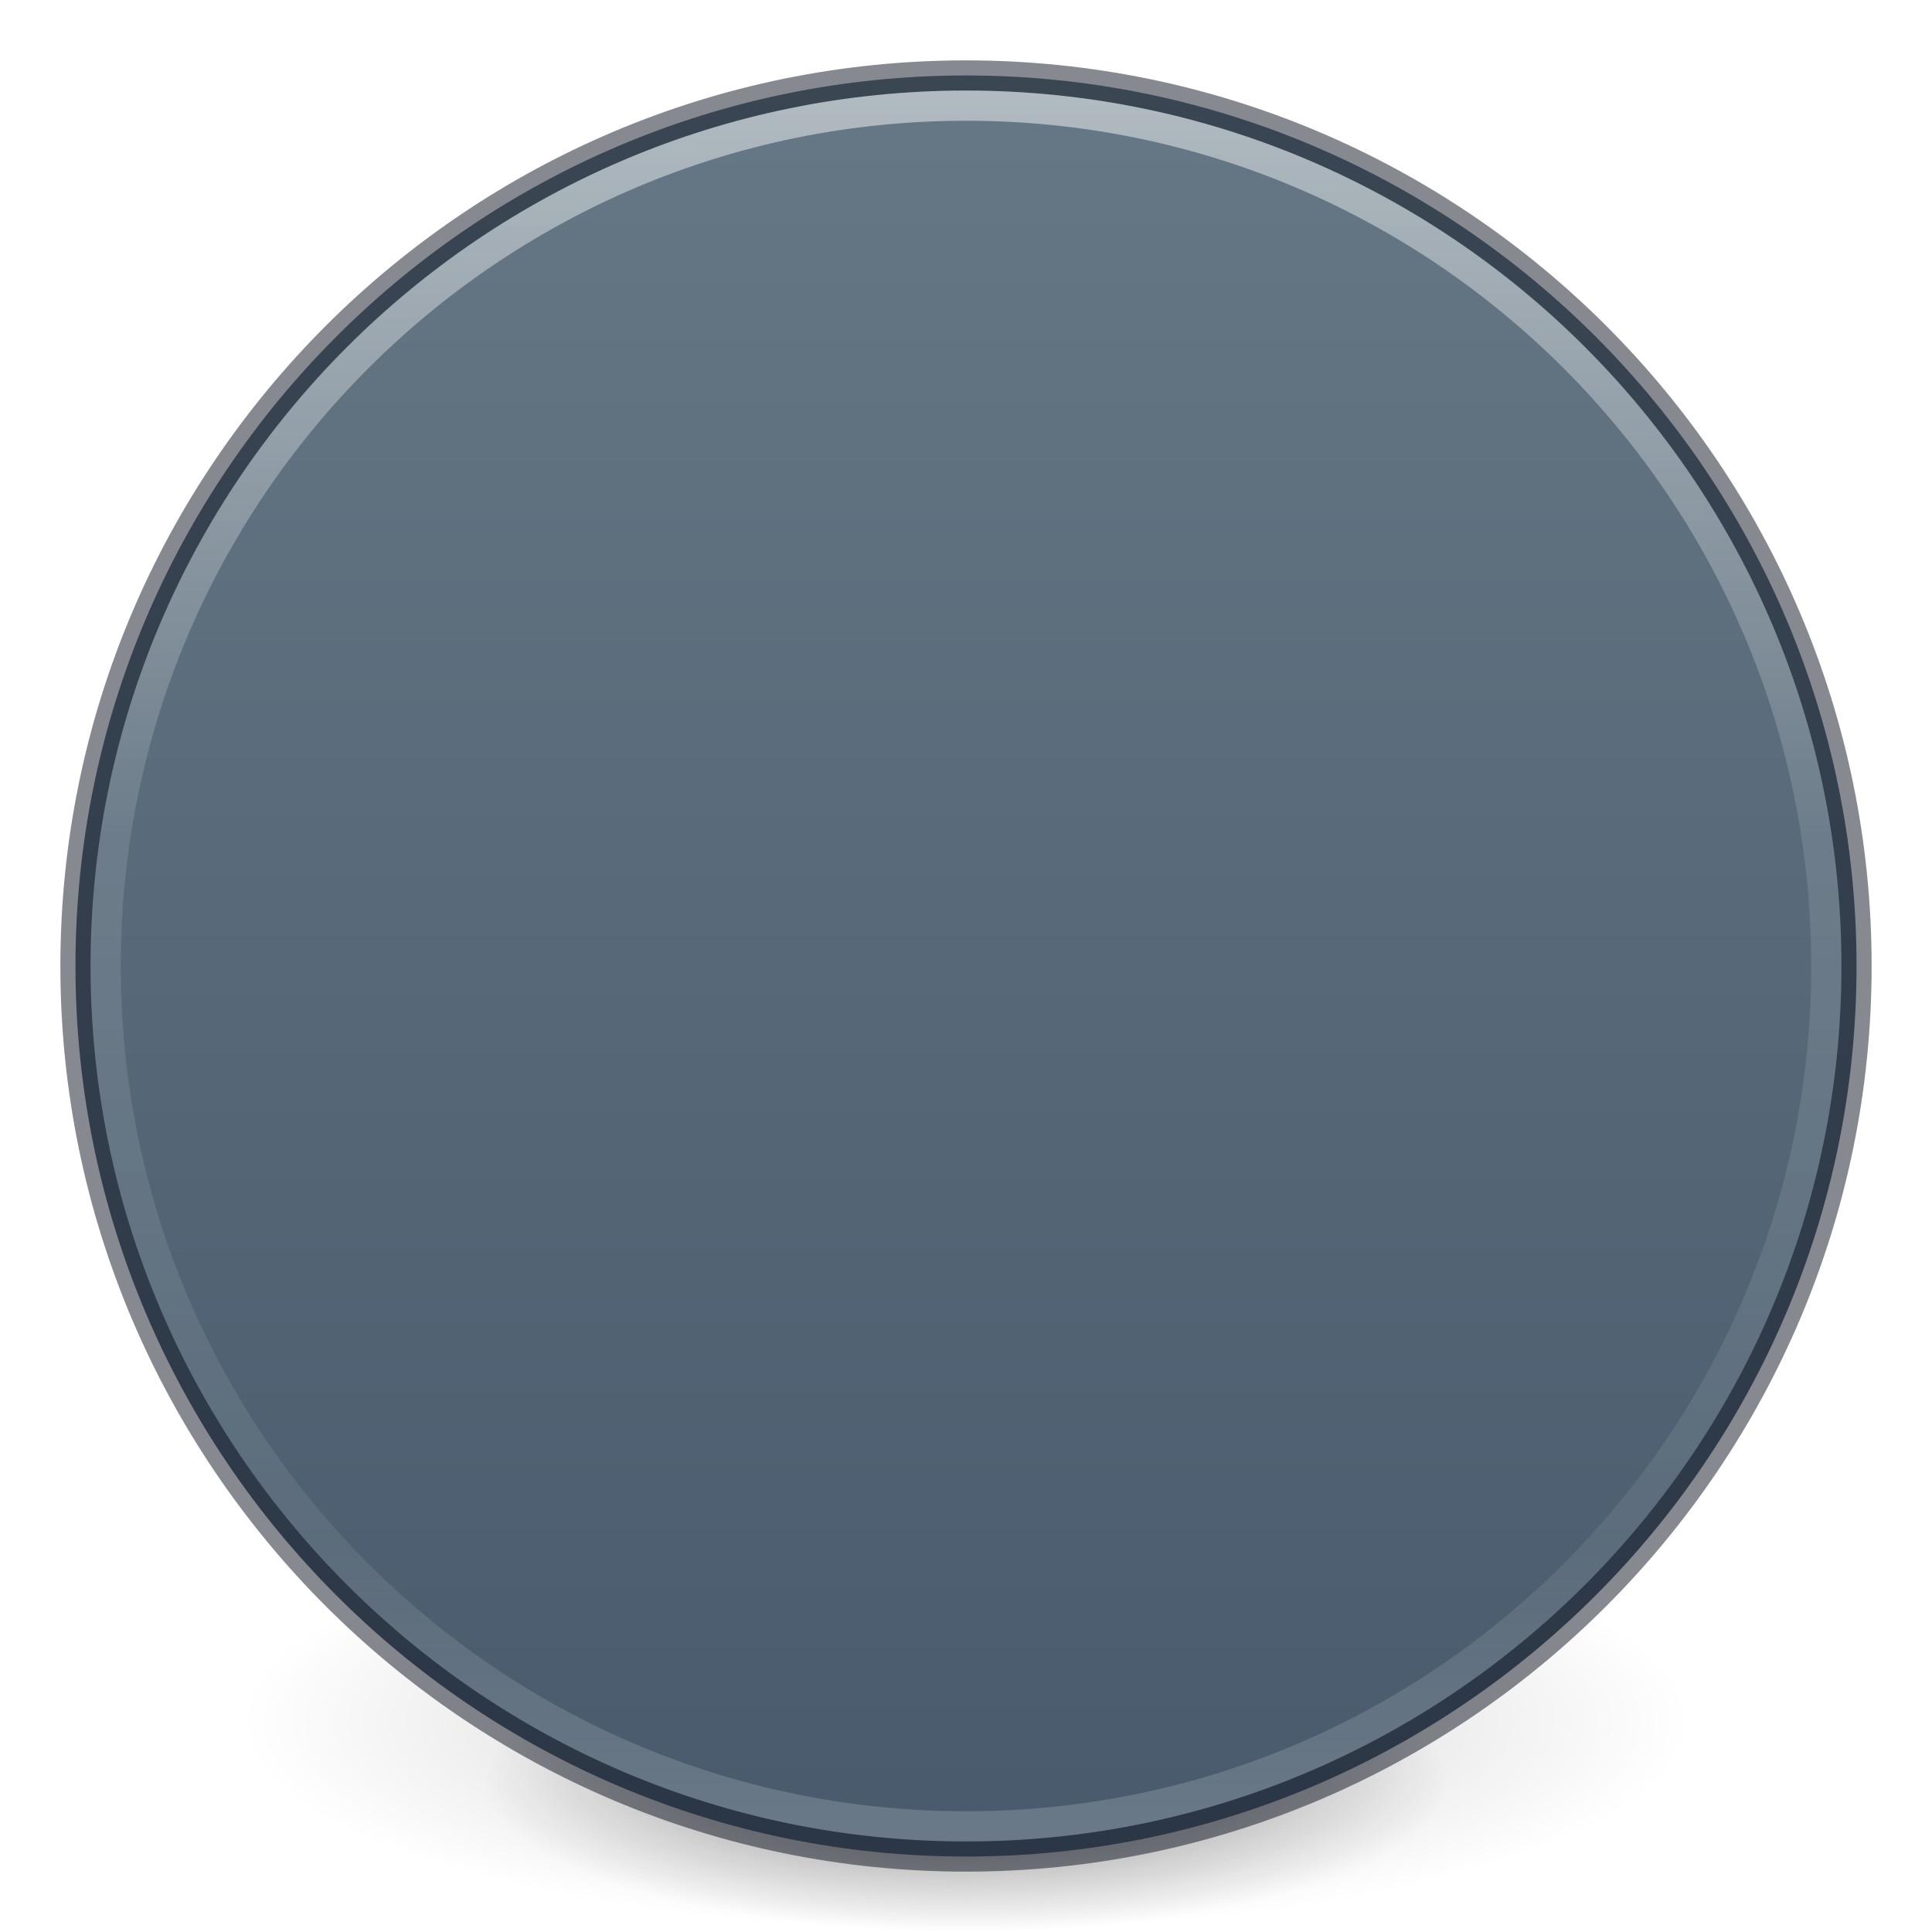
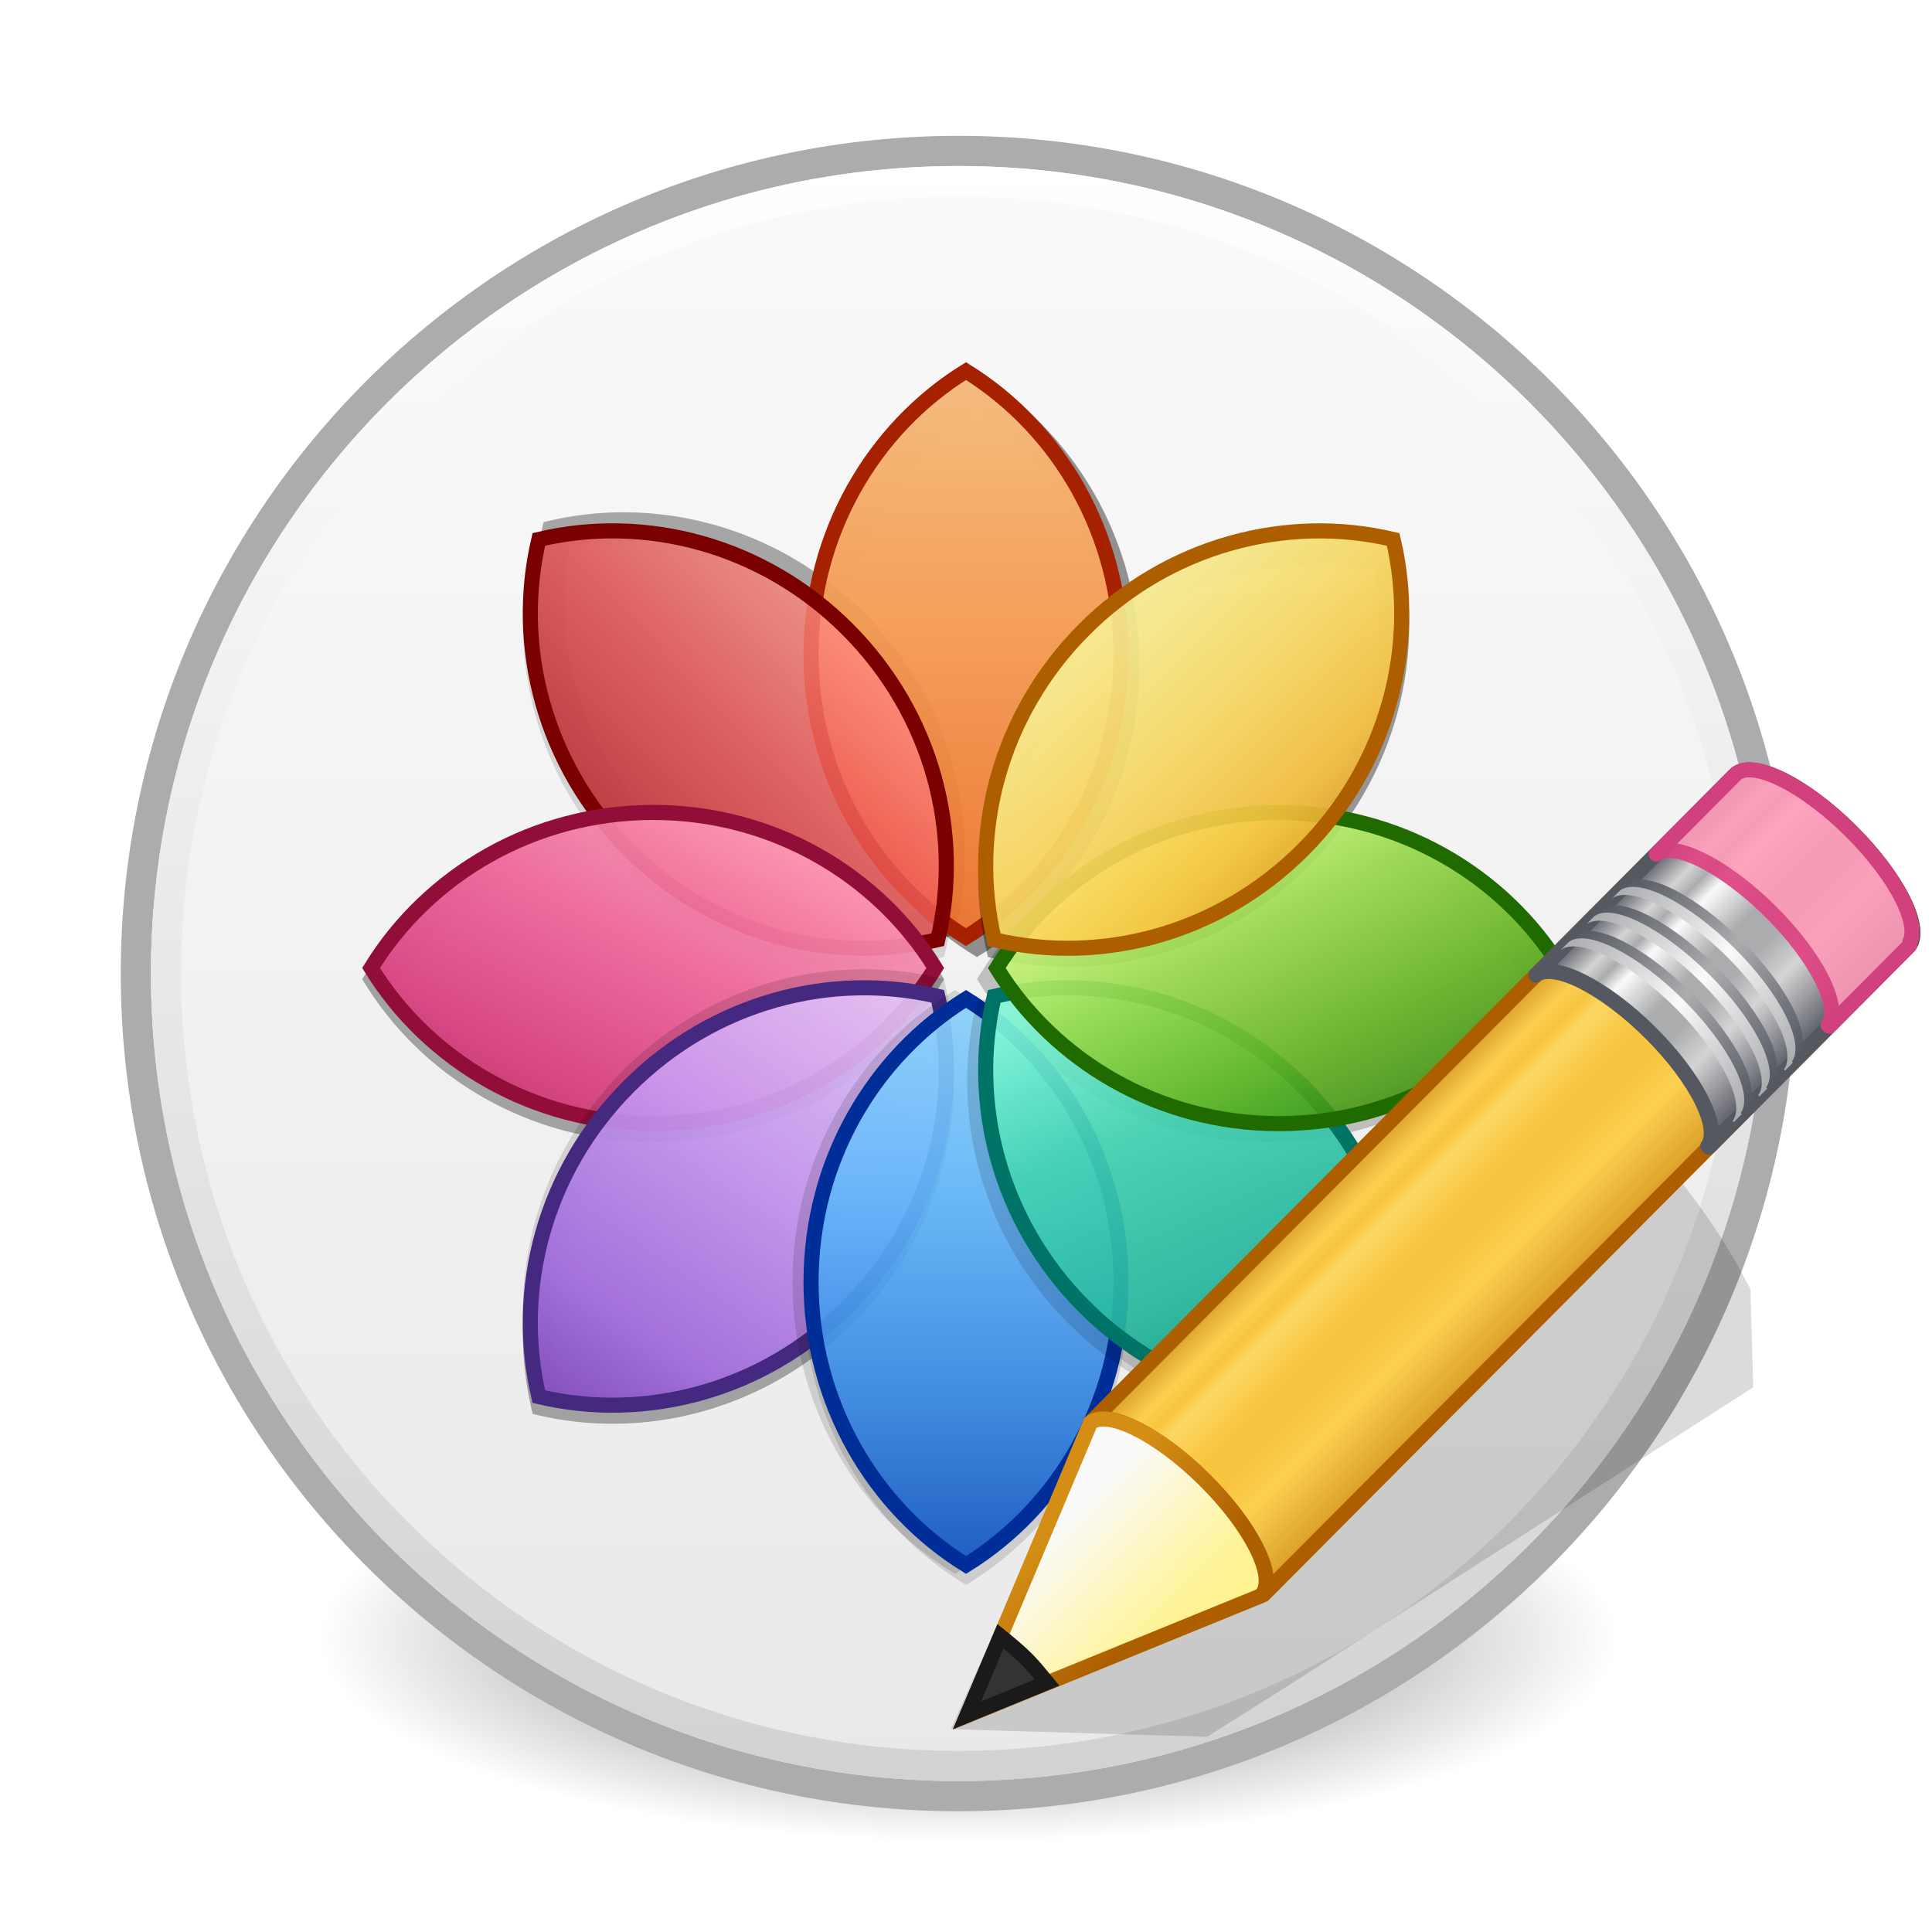
- <svg xmlns="http://www.w3.org/2000/svg" xmlns:xlink="http://www.w3.org/1999/xlink" id="svg4518" height="64" width="64" version="1.1">
-   <defs id="defs4520">
-     <linearGradient id="linearGradient898">
-       <stop id="stop894" offset="0" style="stop-color:#667885;stop-opacity:1" />
-       <stop id="stop896" offset="1" style="stop-color:#485a6c;stop-opacity:1" />
+ <svg xmlns="http://www.w3.org/2000/svg" width="64" height="64" viewBox="0 0 64 64" fill="none">
+   <path d="M53.619 54.262C53.619 55.147 53.062 56.023 51.979 56.84C50.896 57.657 49.308 58.4 47.306 59.026C45.304 59.651 42.927 60.148 40.311 60.486C37.695 60.825 34.891 60.999 32.059 60.999C29.228 60.999 26.424 60.825 23.808 60.486C21.192 60.148 18.815 59.651 16.813 59.026C14.811 58.4 13.223 57.657 12.14 56.84C11.057 56.023 10.499 55.147 10.5 54.262C10.499 53.377 11.057 52.501 12.14 51.684C13.223 50.867 14.811 50.124 16.813 49.498C18.815 48.873 21.192 48.376 23.808 48.038C26.424 47.699 29.228 47.525 32.059 47.525C34.891 47.525 37.695 47.699 40.311 48.038C42.927 48.376 45.304 48.873 47.306 49.498C49.308 50.124 50.896 50.867 51.979 51.684C53.062 52.501 53.619 53.377 53.619 54.262Z" fill="url(#paint0_radial)" />
+   <circle cx="31.75" cy="32.25" r="27.25" fill="url(#paint1_linear)" stroke="#ABACAE" />
+   <circle cx="31.75" cy="32.25" r="26.25" stroke="url(#paint2_linear)" />
+   <path fill-rule="evenodd" clip-rule="evenodd" d="M32.363 12.365C35.581 14.297 37.747 17.905 37.747 22.034C37.747 26.163 35.581 29.772 32.363 31.703C29.146 29.772 26.979 26.163 26.979 22.034C26.979 17.905 29.146 14.297 32.363 12.365Z" fill="black" fill-opacity="0.13" />
+   <path fill-rule="evenodd" clip-rule="evenodd" d="M17.646 18.027C21.283 17.11 25.358 18.125 28.268 21.044C31.178 23.964 32.189 28.053 31.275 31.701C27.639 32.618 23.564 31.604 20.654 28.684C17.744 25.764 16.733 21.675 17.646 18.027Z" fill="black" fill-opacity="0.13" />
+   <path fill-rule="evenodd" clip-rule="evenodd" d="M17.646 46.837C16.732 43.189 17.743 39.1 20.653 36.181C23.563 33.261 27.638 32.246 31.274 33.163C32.188 36.812 31.177 40.9 28.267 43.82C25.357 46.74 21.282 47.754 17.646 46.837Z" fill="black" fill-opacity="0.15" />
+   <path fill-rule="evenodd" clip-rule="evenodd" d="M17.646 46.837C16.732 43.189 17.743 39.1 20.653 36.181C23.563 33.261 27.638 32.246 31.274 33.163C32.188 36.812 31.177 40.9 28.267 43.82C25.357 46.74 21.282 47.754 17.646 46.837Z" fill="black" fill-opacity="0.15" />
+   <path d="M27.914 43.466C25.208 46.181 21.453 47.17 18.061 46.421C17.314 43.017 18.3 39.25 21.006 36.535C23.712 33.819 27.466 32.83 30.859 33.58C31.606 36.984 30.62 40.751 27.914 43.466Z" stroke="black" stroke-opacity="0.07" />
+   <path fill-rule="evenodd" clip-rule="evenodd" d="M32.001 52.5C28.783 50.569 26.617 46.96 26.617 42.831C26.617 38.702 28.783 35.093 32.001 33.162C35.218 35.093 37.385 38.702 37.385 42.831C37.385 46.96 35.218 50.569 32.001 52.5Z" fill="black" fill-opacity="0.13" />
+   <path fill-rule="evenodd" clip-rule="evenodd" d="M46.356 46.838C42.72 47.755 38.645 46.741 35.735 43.821C32.825 40.901 31.814 36.812 32.728 33.164C36.364 32.247 40.439 33.261 43.349 36.181C46.259 39.101 47.27 43.19 46.356 46.838Z" fill="black" fill-opacity="0.13" />
+   <path fill-rule="evenodd" clip-rule="evenodd" d="M12 32.436C13.925 29.208 17.521 27.034 21.637 27.034C25.752 27.034 29.348 29.208 31.273 32.436C29.348 35.664 25.752 37.838 21.637 37.838C17.521 37.838 13.925 35.664 12 32.436Z" fill="black" fill-opacity="0.15" />
+   <path fill-rule="evenodd" clip-rule="evenodd" d="M12 32.436C13.925 29.208 17.521 27.034 21.637 27.034C25.752 27.034 29.348 29.208 31.273 32.436C29.348 35.664 25.752 37.838 21.637 37.838C17.521 37.838 13.925 35.664 12 32.436Z" fill="black" fill-opacity="0.15" />
+   <path d="M21.637 37.338C17.81 37.338 14.458 35.374 12.587 32.436C14.458 29.498 17.81 27.534 21.637 27.534C25.463 27.534 28.815 29.498 30.686 32.436C28.815 35.374 25.463 37.338 21.637 37.338Z" stroke="black" stroke-opacity="0.07" />
+   <path fill-rule="evenodd" clip-rule="evenodd" d="M51.639 32.435C49.714 35.663 46.118 37.837 42.002 37.837C37.887 37.837 34.291 35.663 32.366 32.435C34.291 29.206 37.887 27.033 42.002 27.033C46.118 27.033 49.714 29.206 51.639 32.435Z" fill="black" fill-opacity="0.15" />
+   <path d="M42.002 27.533C45.829 27.533 49.181 29.497 51.052 32.435C49.181 35.373 45.829 37.337 42.002 37.337C38.176 37.337 34.824 35.373 32.953 32.435C34.824 29.497 38.176 27.533 42.002 27.533Z" stroke="black" stroke-opacity="0.07" />
+   <path fill-rule="evenodd" clip-rule="evenodd" d="M46.357 18.028C47.271 21.676 46.26 25.765 43.35 28.685C40.44 31.604 36.365 32.619 32.729 31.702C31.815 28.053 32.826 23.965 35.736 21.045C38.646 18.125 42.721 17.111 46.357 18.028Z" fill="black" fill-opacity="0.13" />
+   <path fill-rule="evenodd" clip-rule="evenodd" d="M18.008 17.297C21.644 16.38 25.719 17.394 28.629 20.314C31.539 23.234 32.55 27.322 31.636 30.971C28 31.888 23.925 30.873 21.015 27.954C18.105 25.034 17.094 20.945 18.008 17.297Z" fill="black" fill-opacity="0.15" />
+   <path fill-rule="evenodd" clip-rule="evenodd" d="M18.008 17.297C21.644 16.38 25.719 17.394 28.629 20.314C31.539 23.234 32.55 27.322 31.636 30.971C28 31.888 23.925 30.873 21.015 27.954C18.105 25.034 17.094 20.945 18.008 17.297Z" fill="black" fill-opacity="0.15" />
+   <path d="M21.367 27.6C18.661 24.884 17.675 21.117 18.422 17.713C21.815 16.964 25.57 17.953 28.276 20.668C30.982 23.383 31.968 27.151 31.221 30.555C27.828 31.304 24.074 30.315 21.367 27.6Z" stroke="black" stroke-opacity="0.07" />
+   <path fill-rule="evenodd" clip-rule="evenodd" d="M32.363 12.365C35.581 14.297 37.747 17.905 37.747 22.034C37.747 26.163 35.581 29.772 32.363 31.703C29.146 29.772 26.979 26.163 26.979 22.034C26.979 17.905 29.146 14.297 32.363 12.365Z" fill="black" fill-opacity="0.15" />
+   <path fill-rule="evenodd" clip-rule="evenodd" d="M32.363 12.365C35.581 14.297 37.747 17.905 37.747 22.034C37.747 26.163 35.581 29.772 32.363 31.703C29.146 29.772 26.979 26.163 26.979 22.034C26.979 17.905 29.146 14.297 32.363 12.365Z" fill="black" fill-opacity="0.15" />
+   <path d="M27.479 22.034C27.479 18.194 29.437 14.831 32.363 12.954C35.289 14.831 37.247 18.194 37.247 22.034C37.247 25.875 35.289 29.238 32.363 31.115C29.437 29.238 27.479 25.875 27.479 22.034Z" stroke="black" stroke-opacity="0.07" />
+   <path d="M26.866 21.669C26.866 17.684 28.927 14.198 31.999 12.293C35.071 14.198 37.133 17.684 37.133 21.669C37.133 25.654 35.071 29.14 31.999 31.045C28.927 29.14 26.866 25.654 26.866 21.669Z" fill="url(#paint3_linear)" fill-opacity="0.9" stroke="#A62100" stroke-width="0.5" />
+   <path d="M20.827 28.142C18.019 25.324 17.02 21.396 17.85 17.869C21.365 17.036 25.28 18.038 28.088 20.856C30.897 23.674 31.895 27.602 31.065 31.129C27.55 31.962 23.636 30.96 20.827 28.142Z" fill="url(#paint4_linear)" fill-opacity="0.8" stroke="#7A0000" stroke-width="0.5" />
+   <path d="M21.637 37.217C17.665 37.217 14.191 35.148 12.292 32.065C14.191 28.982 17.665 26.913 21.637 26.913C25.608 26.913 29.082 28.982 30.981 32.065C29.082 35.148 25.608 37.217 21.637 37.217Z" fill="url(#paint5_linear)" fill-opacity="0.9" stroke="#910E38" stroke-width="0.5" />
+   <path fill-rule="evenodd" clip-rule="evenodd" d="M17.643 46.107C16.729 42.459 17.74 38.37 20.65 35.45C23.56 32.53 27.635 31.516 31.271 32.433C32.185 36.081 31.174 40.17 28.264 43.09C25.354 46.01 21.279 47.024 17.643 46.107Z" fill="black" fill-opacity="0.13" />
+   <path d="M28.087 43.278C25.279 46.096 21.364 47.098 17.849 46.265C17.019 42.738 18.018 38.81 20.826 35.992C23.635 33.175 27.55 32.173 31.065 33.005C31.895 36.532 30.896 40.46 28.087 43.278Z" fill="url(#paint6_linear)" fill-opacity="0.9" stroke="#452981" stroke-width="0.5" />
+   <path fill-rule="evenodd" clip-rule="evenodd" d="M31.637 52.135C28.419 50.203 26.253 46.595 26.253 42.466C26.253 38.337 28.419 34.728 31.637 32.797C34.854 34.728 37.021 38.337 37.021 42.466C37.021 46.595 34.854 50.203 31.637 52.135Z" fill="black" fill-opacity="0.13" />
+   <path d="M37.135 42.466C37.135 46.451 35.072 49.937 32.001 51.842C28.929 49.937 26.867 46.451 26.867 42.466C26.867 38.48 28.929 34.995 32.001 33.09C35.072 34.995 37.135 38.48 37.135 42.466Z" fill="url(#paint7_linear)" fill-opacity="0.9" stroke="#002E99" stroke-width="0.5" />
+   <path fill-rule="evenodd" clip-rule="evenodd" d="M45.992 46.838C42.356 47.755 38.281 46.741 35.371 43.821C32.461 40.901 31.45 36.812 32.364 33.164C36.001 32.247 40.075 33.261 42.985 36.181C45.895 39.101 46.906 43.19 45.992 46.838Z" fill="black" fill-opacity="0.13" />
+   <path fill-rule="evenodd" clip-rule="evenodd" d="M46.357 18.028C47.271 21.676 46.26 25.765 43.35 28.685C40.44 31.604 36.365 32.619 32.729 31.702C31.815 28.053 32.826 23.965 35.736 21.045C38.646 18.125 42.721 17.111 46.357 18.028Z" fill="black" fill-opacity="0.13" />
+   <path d="M43.173 35.993C45.981 38.811 46.98 42.739 46.15 46.266C42.635 47.099 38.72 46.096 35.912 43.279C33.103 40.461 32.105 36.533 32.935 33.006C36.45 32.173 40.364 33.175 43.173 35.993Z" fill="url(#paint8_linear)" fill-opacity="0.9" stroke="#007367" stroke-width="0.5" />
+   <path fill-rule="evenodd" clip-rule="evenodd" d="M46.357 18.028C47.271 21.676 46.26 25.765 43.35 28.685C40.44 31.604 36.365 32.619 32.729 31.702C31.815 28.053 32.826 23.965 35.736 21.045C38.646 18.125 42.721 17.111 46.357 18.028Z" fill="black" fill-opacity="0.13" />
+   <path d="M36.089 21.399C38.795 18.684 42.55 17.695 45.942 18.444C46.689 21.848 45.703 25.615 42.997 28.331C40.291 31.046 36.536 32.035 33.144 31.285C32.397 27.881 33.383 24.114 36.089 21.399Z" stroke="black" stroke-opacity="0.07" />
+   <path d="M42.363 26.918C46.335 26.918 49.809 28.987 51.708 32.07C49.809 35.153 46.335 37.222 42.363 37.222C38.392 37.222 34.918 35.153 33.019 32.07C34.918 28.987 38.392 26.918 42.363 26.918Z" fill="url(#paint9_linear)" fill-opacity="0.9" stroke="#206B00" stroke-width="0.5" />
+   <path d="M35.913 20.857C38.721 18.039 42.636 17.037 46.151 17.87C46.981 21.397 45.982 25.325 43.174 28.142C40.365 30.96 36.45 31.962 32.935 31.13C32.105 27.603 33.104 23.675 35.913 20.857Z" fill="url(#paint10_linear)" fill-opacity="0.9" stroke="#AD5F00" stroke-width="0.5" />
+   <path opacity="0.15" fill-rule="evenodd" clip-rule="evenodd" d="M53.859 37.58C53.771 37.581 53.7 37.62 53.641 37.658L37.922 47.674L35.016 49.517L34.938 49.549L31.5 57.283L40 57.533L40.062 57.486L42.984 55.642L58.078 45.955L57.984 42.705C57.717 42.181 57.4 41.612 57.031 41.033C55.98 39.384 54.865 38.082 54.172 37.674C54.056 37.606 53.948 37.579 53.859 37.58V37.58Z" fill="#0C0C0C" />
+   <path d="M36.125 47.124C36.719 46.678 38.388 47.514 39.92 49.04C41.45 50.562 42.256 52.19 41.82 52.79C41.818 52.793 41.857 52.824 41.855 52.826L63.202 31.375C63.743 30.831 62.901 29.11 61.32 27.536C59.738 25.962 58.013 25.128 57.471 25.673L36.125 47.124Z" fill="url(#paint11_linear)" />
+   <path opacity="0.6" d="M36.125 47.124C36.719 46.678 38.388 47.514 39.92 49.04C41.45 50.562 42.256 52.19 41.82 52.79C41.818 52.792 41.857 52.824 41.855 52.826L56.556 38.053L56.609 38C56.611 37.998 56.572 37.967 56.573 37.965C57.009 37.364 56.203 35.736 54.674 34.214C53.141 32.689 51.473 31.852 50.878 32.298L50.825 32.351L36.125 47.124H36.125L36.125 47.124Z" fill="#F9C440" />
+   <path d="M36.125 47.124C36.719 46.678 38.388 47.514 39.92 49.04C41.45 50.562 42.256 52.19 41.82 52.79C41.818 52.793 41.857 52.824 41.855 52.826L63.202 31.375C63.743 30.831 62.901 29.11 61.32 27.536C59.738 25.962 58.013 25.128 57.471 25.673L36.125 47.124V47.124Z" stroke="#AD5F00" stroke-width="0.5" stroke-linejoin="round" />
+   <path d="M57.892 25.508C57.715 25.517 57.572 25.571 57.471 25.673L50.879 32.298C51.474 31.853 53.141 32.689 54.674 34.214C56.203 35.735 57.009 37.364 56.573 37.965C56.572 37.967 56.611 37.998 56.609 38L63.201 31.375C63.743 30.83 62.901 29.11 61.319 27.536C60.034 26.257 58.655 25.467 57.892 25.508Z" fill="url(#paint12_linear)" stroke="#555761" stroke-width="0.5" stroke-linejoin="round" />
+   <path opacity="0.9" d="M54.866 28.291C55.46 27.845 57.129 28.682 58.661 30.207C60.191 31.729 60.997 33.357 60.561 33.958C60.559 33.96 60.598 33.991 60.596 33.993L63.202 31.375L63.255 31.322C63.256 31.32 63.217 31.288 63.219 31.286C63.655 30.686 62.849 29.058 61.32 27.536C59.787 26.01 58.119 25.174 57.524 25.62L57.471 25.673L54.866 28.291H54.866Z" fill="#FE9AB8" stroke="#DE3E80" stroke-width="0.5" stroke-linejoin="round" />
+   <path d="M51.946 31.225C52.54 30.779 54.209 31.616 55.742 33.142C57.271 34.663 58.077 36.291 57.641 36.892C57.639 36.894 57.678 36.925 57.676 36.928L57.942 36.66C57.944 36.658 57.905 36.627 57.907 36.625C58.343 36.024 57.537 34.396 56.007 32.874C54.474 31.349 52.806 30.512 52.212 30.958L51.946 31.225V31.225V31.225Z" fill="url(#paint13_linear)" />
+   <path d="M51.702 31.47C52.297 31.024 53.965 31.861 55.498 33.386C57.027 34.908 57.833 36.536 57.397 37.137C57.395 37.139 57.434 37.17 57.433 37.172L57.699 36.905C57.7 36.903 57.661 36.872 57.663 36.87C58.099 36.269 57.293 34.641 55.764 33.119C54.231 31.594 52.562 30.757 51.968 31.203L51.702 31.47V31.47H51.702Z" fill="url(#paint14_linear)" />
+   <path d="M52.792 30.375C53.387 29.928 55.055 30.765 56.588 32.291C58.117 33.812 58.923 35.441 58.487 36.041C58.486 36.043 58.525 36.075 58.523 36.077L58.789 35.81C58.79 35.807 58.751 35.776 58.753 35.774C59.189 35.174 58.383 33.545 56.854 32.024C55.321 30.498 53.653 29.661 53.058 30.108L52.792 30.375H52.792Z" fill="url(#paint15_linear)" />
+   <path d="M52.549 30.619C53.143 30.173 54.811 31.01 56.344 32.535C57.874 34.057 58.679 35.686 58.243 36.286C58.242 36.288 58.281 36.319 58.279 36.322L58.545 36.054C58.547 36.052 58.508 36.021 58.509 36.019C58.945 35.418 58.139 33.79 56.61 32.268C55.077 30.743 53.409 29.906 52.814 30.352L52.549 30.619L52.549 30.619Z" fill="url(#paint16_linear)" />
+   <path d="M53.643 29.52C54.237 29.074 55.906 29.911 57.438 31.436C58.968 32.958 59.774 34.586 59.338 35.186C59.336 35.189 59.375 35.22 59.373 35.222L59.639 34.955C59.641 34.953 59.602 34.922 59.603 34.919C60.039 34.319 59.234 32.691 57.704 31.169C56.171 29.643 54.503 28.806 53.909 29.253L53.643 29.52Z" fill="url(#paint17_linear)" />
+   <path d="M53.399 29.765C53.994 29.319 55.662 30.155 57.195 31.681C58.724 33.203 59.53 34.831 59.094 35.431C59.093 35.433 59.132 35.465 59.13 35.467L59.396 35.2C59.397 35.197 59.358 35.166 59.36 35.164C59.796 34.564 58.99 32.935 57.461 31.414C55.928 29.888 54.26 29.051 53.665 29.497L53.399 29.765H53.399Z" fill="url(#paint18_linear)" />
+   <path fill-rule="evenodd" clip-rule="evenodd" d="M32.034 56.833L41.745 52.872L41.828 52.789C42.264 52.189 41.448 50.56 39.919 49.038C38.386 47.513 36.719 46.681 36.125 47.127L32.034 56.833H32.034Z" fill="url(#paint19_linear)" stroke="url(#paint20_linear)" stroke-width="0.5" />
+   <path fill-rule="evenodd" clip-rule="evenodd" d="M33.142 54.204L32.033 56.822L34.682 55.736C34.47 55.482 34.274 55.224 34.019 54.97C33.726 54.678 33.437 54.441 33.142 54.204Z" fill="#333333" stroke="#1A1A1A" stroke-width="0.5" />
+   <defs>
+     <radialGradient id="paint0_radial" cx="0" cy="0" r="1" gradientUnits="userSpaceOnUse" gradientTransform="translate(32.0593 54.2621) scale(21.5593 6.73566)">
+       <stop stop-color="#3D3D3D" />
+       <stop offset="0.5" stop-color="#686868" stop-opacity="0.498" />
+       <stop offset="1" stop-color="#686868" stop-opacity="0" />
+     </radialGradient>
+     <linearGradient id="paint1_linear" x1="32" y1="59" x2="32" y2="5.5" gradientUnits="userSpaceOnUse">
+       <stop stop-color="#E9E9E9" />
+       <stop offset="1" stop-color="#FAFAFA" />
    </linearGradient>
-     <linearGradient id="linearGradient4335">
-       <stop id="stop4337" offset="0" style="stop-color:#ffffff;stop-opacity:1;" />
-       <stop id="stop4339" offset="1" style="stop-color:#ffffff;stop-opacity:0;" />
+     <linearGradient id="paint2_linear" x1="32" y1="59" x2="32" y2="5.5" gradientUnits="userSpaceOnUse">
+       <stop stop-color="#D2D2D2" />
+       <stop offset="1" stop-color="white" />
    </linearGradient>
-     <linearGradient gradientTransform="matrix(2.363279,0,0,2.363279,-138.5723,-33.85726)" gradientUnits="userSpaceOnUse" xlink:href="#linearGradient4806-2-9" id="linearGradient3549" y2="40.496" x2="71.204" y1="15.369" x1="71.204" />
-     <linearGradient id="linearGradient4806-2-9">
-       <stop offset="0" style="stop-color:#ffffff;stop-opacity:1" id="stop4808-4-5" />
-       <stop offset="0.424" style="stop-color:#ffffff;stop-opacity:0.235" id="stop4810-0-5" />
-       <stop offset="0.821" style="stop-color:#ffffff;stop-opacity:0.157" id="stop4812-8-4" />
-       <stop offset="1" style="stop-color:#ffffff;stop-opacity:0.392" id="stop4814-0-5" />
+     <linearGradient id="paint3_linear" x1="32" y1="12" x2="32" y2="38.75" gradientUnits="userSpaceOnUse">
+       <stop stop-color="#FFC27D" />
+       <stop offset="0.307" stop-color="#FFA154" />
+       <stop offset="0.708" stop-color="#F37329" />
+       <stop offset="1" stop-color="#F37329" />
    </linearGradient>
-     <radialGradient gradientTransform="matrix(0.3823536,7.5560295e-8,-1.8372241e-8,0.1115265,-5.925426,36.33291)" gradientUnits="userSpaceOnUse" xlink:href="#linearGradient3820-7-2-7" id="radialGradient3300" fy="185.297" fx="99.189" r="62.769" cy="185.297" cx="99.189" />
-     <linearGradient id="linearGradient3820-7-2-7">
-       <stop offset="0" style="stop-color:#000000;stop-opacity:1" id="stop3822-2-6-8" />
-       <stop offset="1" style="stop-color:#000000;stop-opacity:0" id="stop3824-1-2-6" />
+     <linearGradient id="paint4_linear" x1="28.75" y1="21.5" x2="17.785" y2="32.037" gradientUnits="userSpaceOnUse">
+       <stop stop-color="#FF8C82" />
+       <stop offset="0.339" stop-color="#ED5353" />
+       <stop offset="0.698" stop-color="#C6262E" />
+       <stop offset="1" stop-color="#A10705" />
    </linearGradient>
-     <radialGradient gradientTransform="matrix(0.2549024,5.3967361e-8,-1.2248161e-8,0.07965545,6.716383,44.23883)" gradientUnits="userSpaceOnUse" xlink:href="#linearGradient3820-7-2-7" id="radialGradient4192" fy="185.297" fx="99.189" r="62.769" cy="185.297" cx="99.189" />
-     <linearGradient gradientTransform="matrix(0,1.329301,1.329466,0,1.50687,-2.333507)" gradientUnits="userSpaceOnUse" xlink:href="#linearGradient4804" id="linearGradient4362" y2="23" x2="47.5" y1="23" x1="3.5" />
-     <linearGradient id="linearGradient4804">
-       <stop offset="0" style="stop-color:#ffffff;stop-opacity:0" id="stop4806" />
-       <stop id="stop4808" style="stop-color:#ffffff;stop-opacity:0.851;" offset="0.292" />
-       <stop offset="0.457" style="stop-color:#ffffff;stop-opacity:0.127" id="stop4812" />
-       <stop id="stop4818" style="stop-color:#ffffff;stop-opacity:0.273" offset="0.725" />
-       <stop id="stop4816" style="stop-color:#ffffff;stop-opacity:1" offset="0.84" />
-       <stop offset="1" style="stop-color:#ffffff;stop-opacity:0" id="stop4810" />
+     <linearGradient id="paint5_linear" x1="25" y1="27.75" x2="18.75" y2="40.25" gradientUnits="userSpaceOnUse">
+       <stop stop-color="#FE9AB8" />
+       <stop offset="0.328" stop-color="#F4679D" />
+       <stop offset="0.693" stop-color="#DE3E80" />
+       <stop offset="1" stop-color="#BC245D" />
    </linearGradient>
-     <linearGradient gradientTransform="matrix(0.9400746,0.9399578,-0.9400746,0.9399578,29.73441,-14.02428)" gradientUnits="userSpaceOnUse" xlink:href="#linearGradient4820" id="linearGradient4355" y2="27.243" x2="4.287" y1="27.262" x1="47.1" />
-     <linearGradient id="linearGradient4820">
-       <stop id="stop4822" style="stop-color:#ffffff;stop-opacity:0" offset="0" />
-       <stop offset="0.143" style="stop-color:#ffffff;stop-opacity:0.851;" id="stop4824" />
-       <stop id="stop4826" style="stop-color:#ffffff;stop-opacity:0.127" offset="0.346" />
-       <stop offset="0.436" style="stop-color:#ffffff;stop-opacity:1" id="stop4928" />
-       <stop id="stop4930" style="stop-color:#ffffff;stop-opacity:0.205" offset="0.581" />
-       <stop offset="0.725" style="stop-color:#ffffff;stop-opacity:0.273" id="stop4828" />
-       <stop offset="0.84" style="stop-color:#ffffff;stop-opacity:1" id="stop4830" />
-       <stop id="stop4832" style="stop-color:#ffffff;stop-opacity:0" offset="1" />
+     <linearGradient id="paint6_linear" x1="28.75" y1="32.5" x2="17.947" y2="48.214" gradientUnits="userSpaceOnUse">
+       <stop stop-color="#E4C6FA" />
+       <stop offset="0.339" stop-color="#CD9EF7" />
+       <stop offset="0.724" stop-color="#A56DE2" />
+       <stop offset="1" stop-color="#7239B3" />
    </linearGradient>
-     <linearGradient gradientTransform="matrix(1.329466,0,0,-1.329301,-1.241517,62.1376)" gradientUnits="userSpaceOnUse" xlink:href="#linearGradient4834" id="linearGradient4344" y2="23" x2="47.5" y1="23" x1="4.49" />
-     <linearGradient id="linearGradient4834">
-       <stop id="stop4836" style="stop-color:#ffffff;stop-opacity:0" offset="0" />
-       <stop offset="0.168" style="stop-color:#ffffff;stop-opacity:0.851;" id="stop4838" />
-       <stop id="stop4840" style="stop-color:#ffffff;stop-opacity:0.127" offset="0.457" />
-       <stop offset="0.608" style="stop-color:#ffffff;stop-opacity:0.273" id="stop4842" />
-       <stop offset="0.693" style="stop-color:#ffffff;stop-opacity:1" id="stop4844" />
-       <stop id="stop4846" style="stop-color:#ffffff;stop-opacity:0" offset="1" />
+     <linearGradient id="paint7_linear" x1="32.001" y1="33.124" x2="32.001" y2="52.135" gradientUnits="userSpaceOnUse">
+       <stop stop-color="#8CD5FF" />
+       <stop offset="0.328" stop-color="#64BAFF" />
+       <stop offset="0.682" stop-color="#3689E6" />
+       <stop offset="1" stop-color="#0D52BF" />
    </linearGradient>
-     <linearGradient y2="22.18" x2="44.629" y1="58.276" x1="5.551" gradientTransform="matrix(0,1.329301,1.329466,0,-15.83351,-2.333507)" gradientUnits="userSpaceOnUse" id="linearGradient4898" xlink:href="#linearGradient4914" />
-     <linearGradient id="linearGradient4914">
-       <stop offset="0" style="stop-color:#ffffff;stop-opacity:0" id="stop4916" />
-       <stop id="stop4918" style="stop-color:#ffffff;stop-opacity:0.851;" offset="0.143" />
-       <stop offset="0.346" style="stop-color:#ffffff;stop-opacity:0.127" id="stop4920" />
-       <stop id="stop4922" style="stop-color:#ffffff;stop-opacity:0.273" offset="0.645" />
-       <stop id="stop4924" style="stop-color:#ffffff;stop-opacity:1" offset="0.728" />
-       <stop offset="0.809" style="stop-color:#ffffff;stop-opacity:0.229" id="stop4932" />
-       <stop offset="1" style="stop-color:#ffffff;stop-opacity:0" id="stop4926" />
+     <linearGradient id="paint8_linear" x1="34.75" y1="32.75" x2="41.047" y2="46.729" gradientUnits="userSpaceOnUse">
+       <stop stop-color="#89FFDD" />
+       <stop offset="0.349" stop-color="#43D6B5" />
+       <stop offset="0.703" stop-color="#28BCA3" />
+       <stop offset="1" stop-color="#0E9A83" />
    </linearGradient>
-     <linearGradient y2="22.18" x2="44.629" y1="58.276" x1="5.551" gradientTransform="matrix(0,-1.329301,-1.329466,0,55.62654,67.11107)" gradientUnits="userSpaceOnUse" id="linearGradient4946" xlink:href="#linearGradient4914" />
-     <linearGradient y2="17.055" x2="40.761" y1="48.221" x1="25.177" gradientTransform="matrix(0,1.329301,1.329466,0,-1.150835,4.826736)" gradientUnits="userSpaceOnUse" id="linearGradient4950" xlink:href="#linearGradient4952" />
-     <linearGradient id="linearGradient4952">
-       <stop id="stop4954" style="stop-color:#ffffff;stop-opacity:0" offset="0" />
-       <stop offset="0.448" style="stop-color:#ffffff;stop-opacity:0.273" id="stop4960" />
-       <stop offset="0.55" style="stop-color:#ffffff;stop-opacity:1" id="stop4962" />
-       <stop id="stop4964" style="stop-color:#ffffff;stop-opacity:0.229" offset="0.721" />
-       <stop id="stop4966" style="stop-color:#ffffff;stop-opacity:0" offset="1" />
+     <linearGradient id="paint9_linear" x1="38" y1="28.5" x2="42.999" y2="38.251" gradientUnits="userSpaceOnUse">
+       <stop stop-color="#D1FF82" />
+       <stop offset="0.328" stop-color="#9BDB4D" />
+       <stop offset="0.708" stop-color="#68B723" />
+       <stop offset="1" stop-color="#3A9104" stop-opacity="0.9" />
    </linearGradient>
-     <radialGradient gradientUnits="userSpaceOnUse" gradientTransform="matrix(1,0,0,0.9998757,0,0.00264709)" r="3.636" fy="21.304" fx="46.263" cy="21.304" cx="46.263" id="radialGradient4341" xlink:href="#linearGradient4335" />
-     <radialGradient gradientUnits="userSpaceOnUse" gradientTransform="matrix(1,0,0,0.9998757,0,0.00537919)" r="3.636" fy="43.295" fx="25.177" cy="43.295" cx="25.177" id="radialGradient4343" xlink:href="#linearGradient4335" />
-     <radialGradient gradientUnits="userSpaceOnUse" gradientTransform="matrix(1,0,0,0.9998757,0,0.00643933)" r="3.636" fy="51.827" fx="41.15" cy="51.827" cx="41.15" id="radialGradient4345" xlink:href="#linearGradient4335" />
-     <radialGradient gradientUnits="userSpaceOnUse" gradientTransform="matrix(1,0,0,0.9998757,0,0.00281489)" r="3.636" fy="22.656" fx="13.974" cy="22.656" cx="13.974" id="radialGradient4347" xlink:href="#linearGradient4335" />
-     <linearGradient gradientTransform="rotate(90,31.99994,32)" gradientUnits="userSpaceOnUse" y2="32" x2="61.5" y1="32" x1="2.5" id="linearGradient900" xlink:href="#linearGradient898" />
+     <linearGradient id="paint10_linear" x1="37" y1="19.75" x2="45.72" y2="28.779" gradientUnits="userSpaceOnUse">
+       <stop offset="0.062" stop-color="#FFF394" />
+       <stop offset="0.365" stop-color="#FFE16B" />
+       <stop offset="0.693" stop-color="#F9C440" />
+       <stop offset="1" stop-color="#D48E15" />
+     </linearGradient>
+     <linearGradient id="paint11_linear" x1="47.001" y1="36.207" x2="52.734" y2="41.912" gradientUnits="userSpaceOnUse">
+       <stop stop-color="#AD5F00" />
+       <stop offset="0.135" stop-color="#FFE16B" />
+       <stop offset="0.202" stop-color="#F9C440" />
+       <stop offset="0.27" stop-color="#FFF394" />
+       <stop offset="0.447" stop-color="#F9C440" />
+       <stop offset="0.571" stop-color="#F9C440" />
+       <stop offset="0.72" stop-color="#FFE16B" />
+       <stop offset="1" stop-color="#AD5F00" />
+     </linearGradient>
+     <linearGradient id="paint12_linear" x1="47.001" y1="36.207" x2="52.734" y2="41.912" gradientUnits="userSpaceOnUse">
+       <stop stop-color="#555761" />
+       <stop offset="0.135" stop-color="#D4D4D4" />
+       <stop offset="0.202" stop-color="#ABACAE" />
+       <stop offset="0.27" stop-color="#FAFAFA" />
+       <stop offset="0.447" stop-color="#ABACAE" />
+       <stop offset="0.571" stop-color="#ABACAE" />
+       <stop offset="0.72" stop-color="#D4D4D4" />
+       <stop offset="1" stop-color="#555761" />
+     </linearGradient>
+     <linearGradient id="paint13_linear" x1="52.515" y1="30.558" x2="58.257" y2="36.272" gradientUnits="userSpaceOnUse">
+       <stop stop-color="#555761" />
+       <stop offset="0.5" stop-color="#ABACAE" />
+       <stop offset="1" stop-color="#555761" />
+     </linearGradient>
+     <linearGradient id="paint14_linear" x1="52.271" y1="30.803" x2="58.014" y2="36.517" gradientUnits="userSpaceOnUse">
+       <stop stop-color="#ABACAE" />
+       <stop offset="0.5" stop-color="#FAFAFA" />
+       <stop offset="1" stop-color="#ABACAE" />
+     </linearGradient>
+     <linearGradient id="paint15_linear" x1="53.361" y1="29.707" x2="59.104" y2="35.422" gradientUnits="userSpaceOnUse">
+       <stop stop-color="#555761" />
+       <stop offset="0.5" stop-color="#ABACAE" />
+       <stop offset="1" stop-color="#555761" />
+     </linearGradient>
+     <linearGradient id="paint16_linear" x1="53.118" y1="29.952" x2="58.86" y2="35.666" gradientUnits="userSpaceOnUse">
+       <stop stop-color="#ABACAE" />
+       <stop offset="0.5" stop-color="#FAFAFA" />
+       <stop offset="1" stop-color="#ABACAE" />
+     </linearGradient>
+     <linearGradient id="paint17_linear" x1="54.212" y1="28.852" x2="59.954" y2="34.567" gradientUnits="userSpaceOnUse">
+       <stop stop-color="#555761" />
+       <stop offset="0.5" stop-color="#ABACAE" />
+       <stop offset="1" stop-color="#555761" />
+     </linearGradient>
+     <linearGradient id="paint18_linear" x1="53.968" y1="29.097" x2="59.711" y2="34.812" gradientUnits="userSpaceOnUse">
+       <stop stop-color="#ABACAE" />
+       <stop offset="0.5" stop-color="#FAFAFA" />
+       <stop offset="1" stop-color="#ABACAE" />
+     </linearGradient>
+     <linearGradient id="paint19_linear" x1="38.958" y1="53.504" x2="35.488" y2="50.052" gradientUnits="userSpaceOnUse">
+       <stop stop-color="#FFF394" />
+       <stop offset="1" stop-color="#FAFAFA" />
+     </linearGradient>
+     <linearGradient id="paint20_linear" x1="34.268" y1="51.291" x2="37.384" y2="54.424" gradientUnits="userSpaceOnUse">
+       <stop stop-color="#D48E15" />
+       <stop offset="1" stop-color="#AD5F00" />
+     </linearGradient>
  </defs>
-   <path d="M 56,57 A 24,6.999 0 1 1 8,57 24,6.999 0 1 1 56,57 Z" id="path3818-0" style="opacity:0.2;fill:url(#radialGradient3300);fill-opacity:1;stroke:none;stroke-width:1" />
-   <path d="m 48,59 a 16,4.999 0 1 1 -32,0 16,4.999 0 1 1 32,0 z" id="path4190" style="opacity:0.4;fill:url(#radialGradient4192);fill-opacity:1;stroke:none" />
-   <path style="color:#000000;display:inline;overflow:visible;visibility:visible;fill:url(#linearGradient900);fill-opacity:1;fill-rule:nonzero;stroke:none;stroke-width:1;marker:none;enable-background:accumulate" id="path2555" d="m 61.5,32 c 0,-16.277 -13.223,-29.5 -29.5,-29.5 -16.277,0 -29.5,13.223 -29.5,29.5 0,16.277 13.223,29.5 29.5,29.5 16.277,0 29.5,-13.223 29.5,-29.5 z" />
-   <path style="opacity:0.5;color:#000000;fill:none;stroke:#0e141f;stroke-width:1;stroke-linecap:butt;stroke-linejoin:miter;stroke-miterlimit:4;stroke-opacity:1;stroke-dasharray:none;stroke-dashoffset:0;marker:none;visibility:visible;display:inline;overflow:visible;enable-background:accumulate" id="path2555-7-1" d="m 32,2.5 c -16.277,0 -29.5,13.223 -29.5,29.5 0,16.277 13.223,29.5 29.5,29.5 16.277,0 29.5,-13.223 29.5,-29.5 C 61.5,15.723 48.277,2.5 32,2.5 z" />
-   <path style="opacity:0.5;color:#000000;fill:none;stroke:url(#linearGradient3549);stroke-width:1;stroke-linecap:round;stroke-linejoin:round;stroke-miterlimit:4;stroke-opacity:1;stroke-dasharray:none;stroke-dashoffset:0;marker:none;visibility:visible;display:inline;overflow:visible;enable-background:accumulate" id="path3026-5" d="m 60.5,32 c 0,15.74 -12.76,28.5 -28.5,28.5 C 16.26,60.5 3.5,47.74 3.5,32 3.5,16.26 16.26,3.5 32,3.5 47.74,3.5 60.5,16.26 60.5,32 z" />
</svg>
